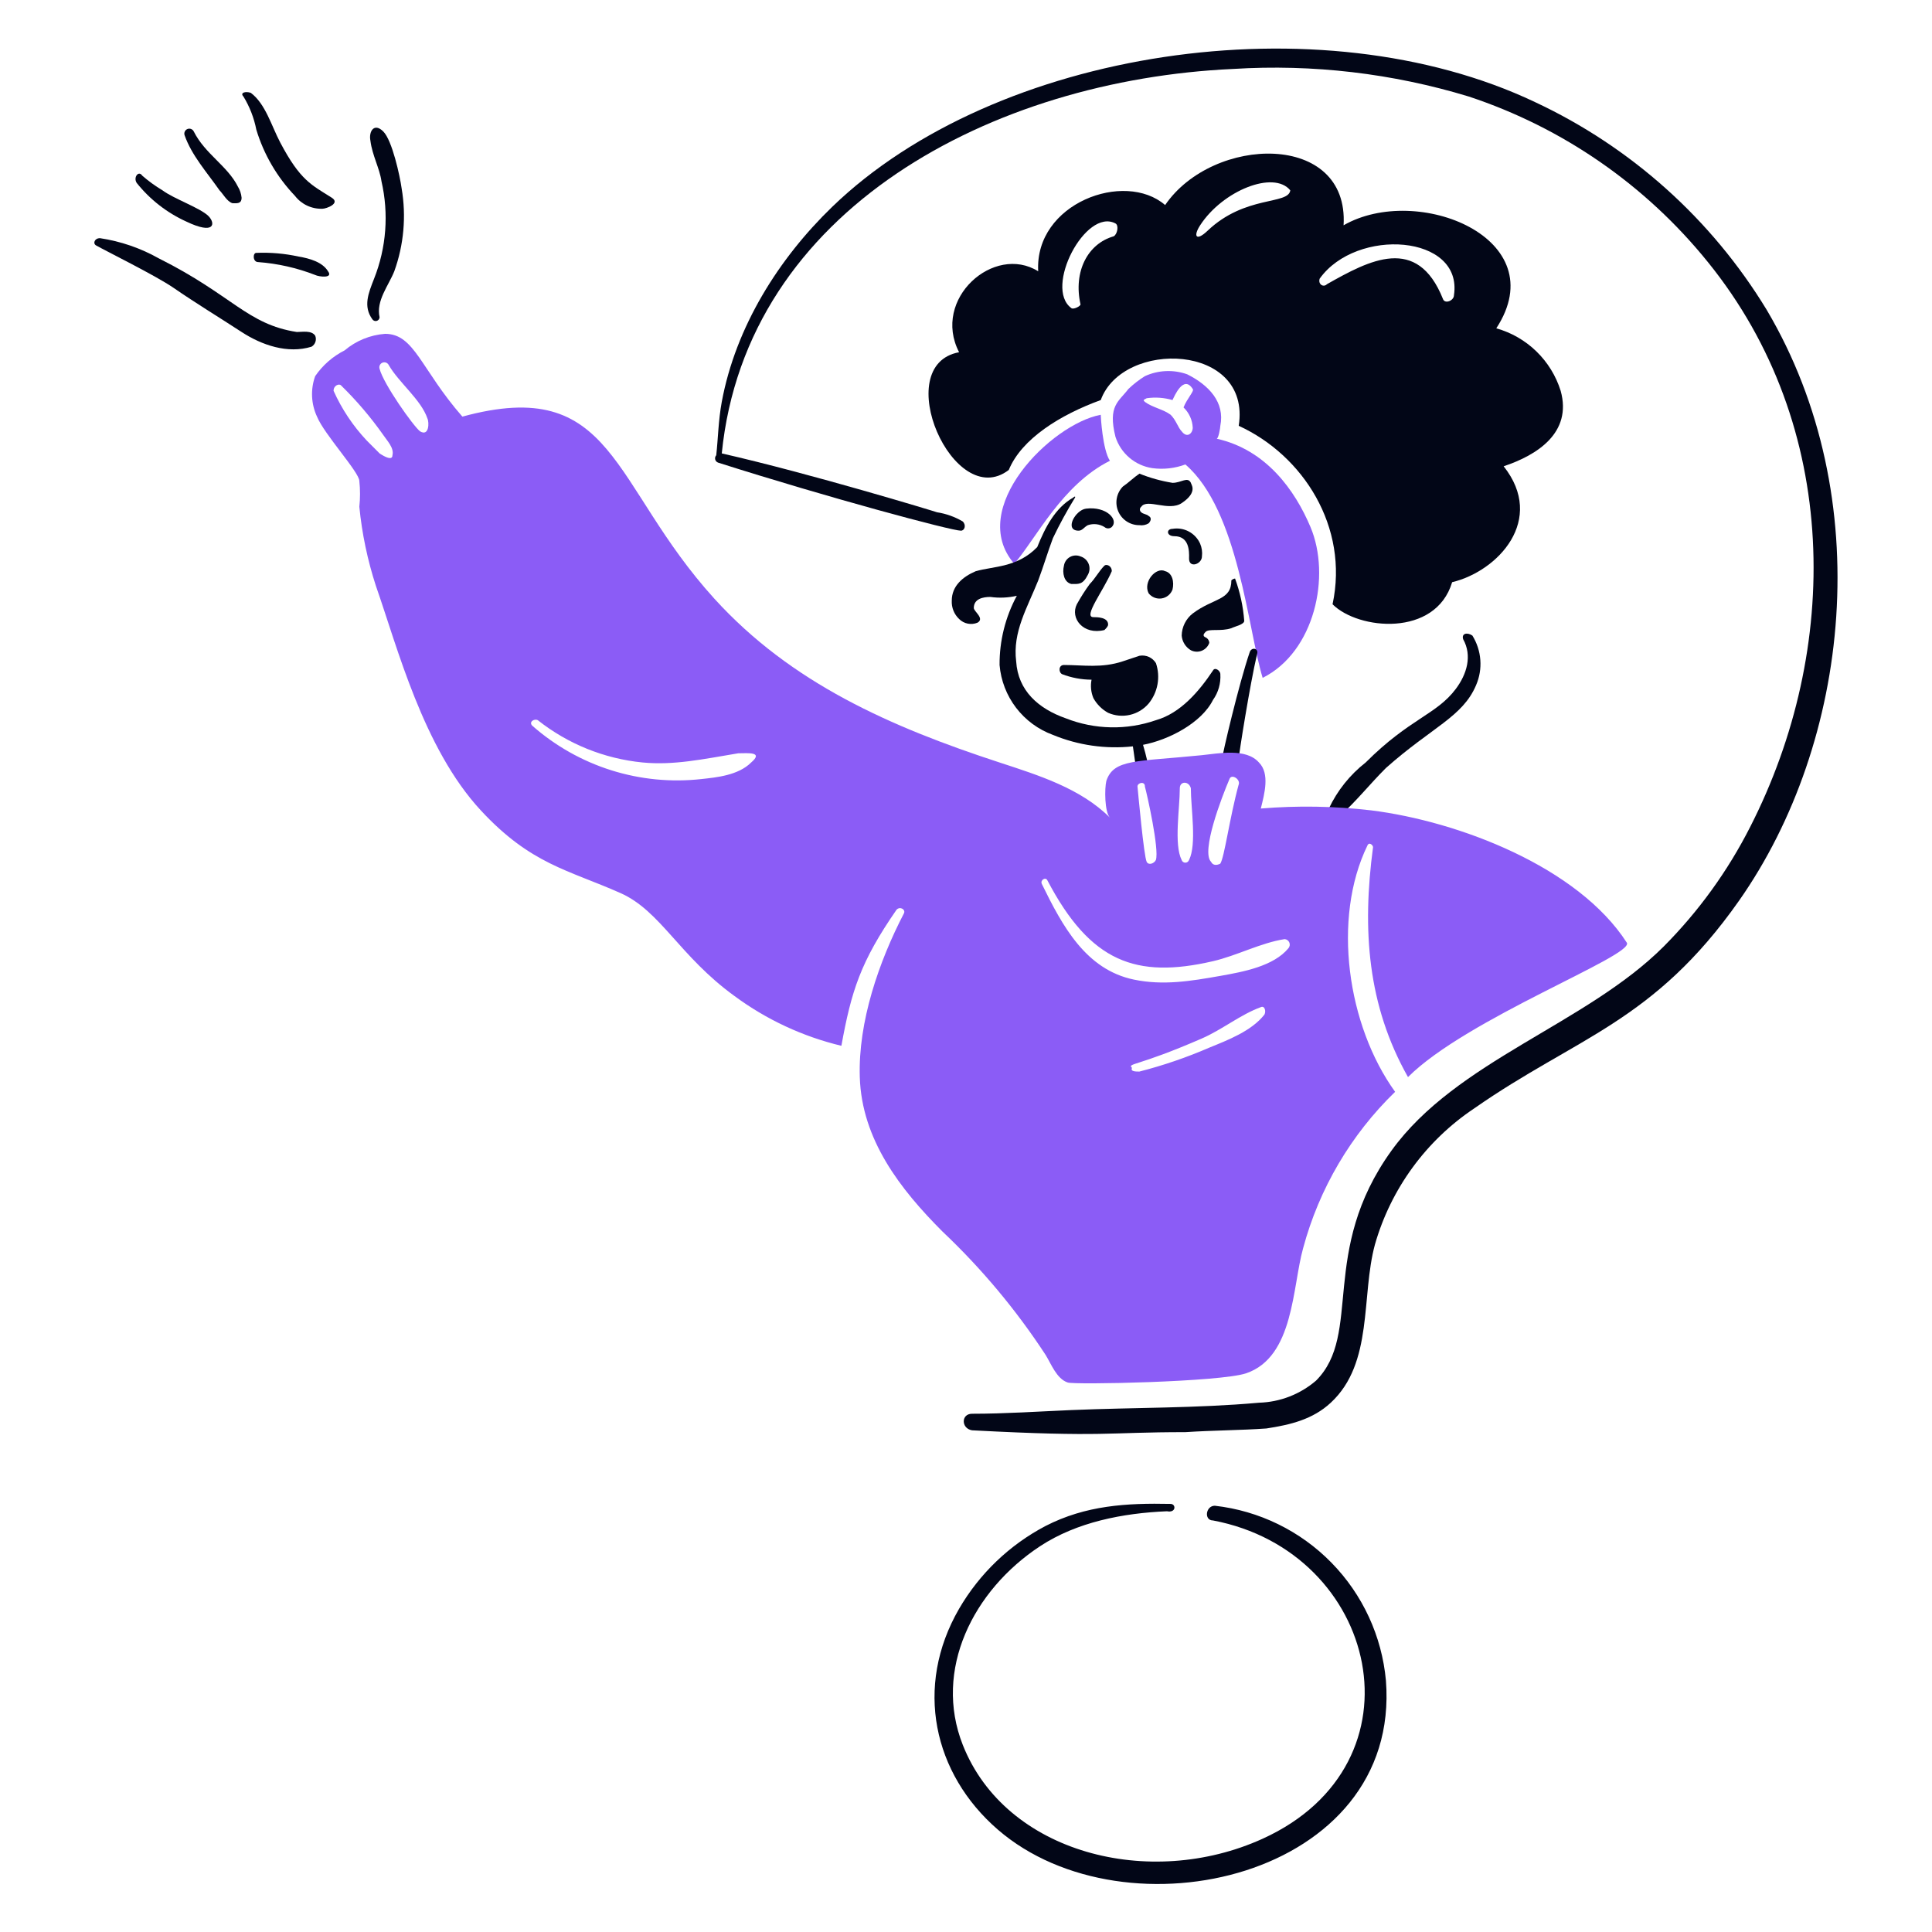
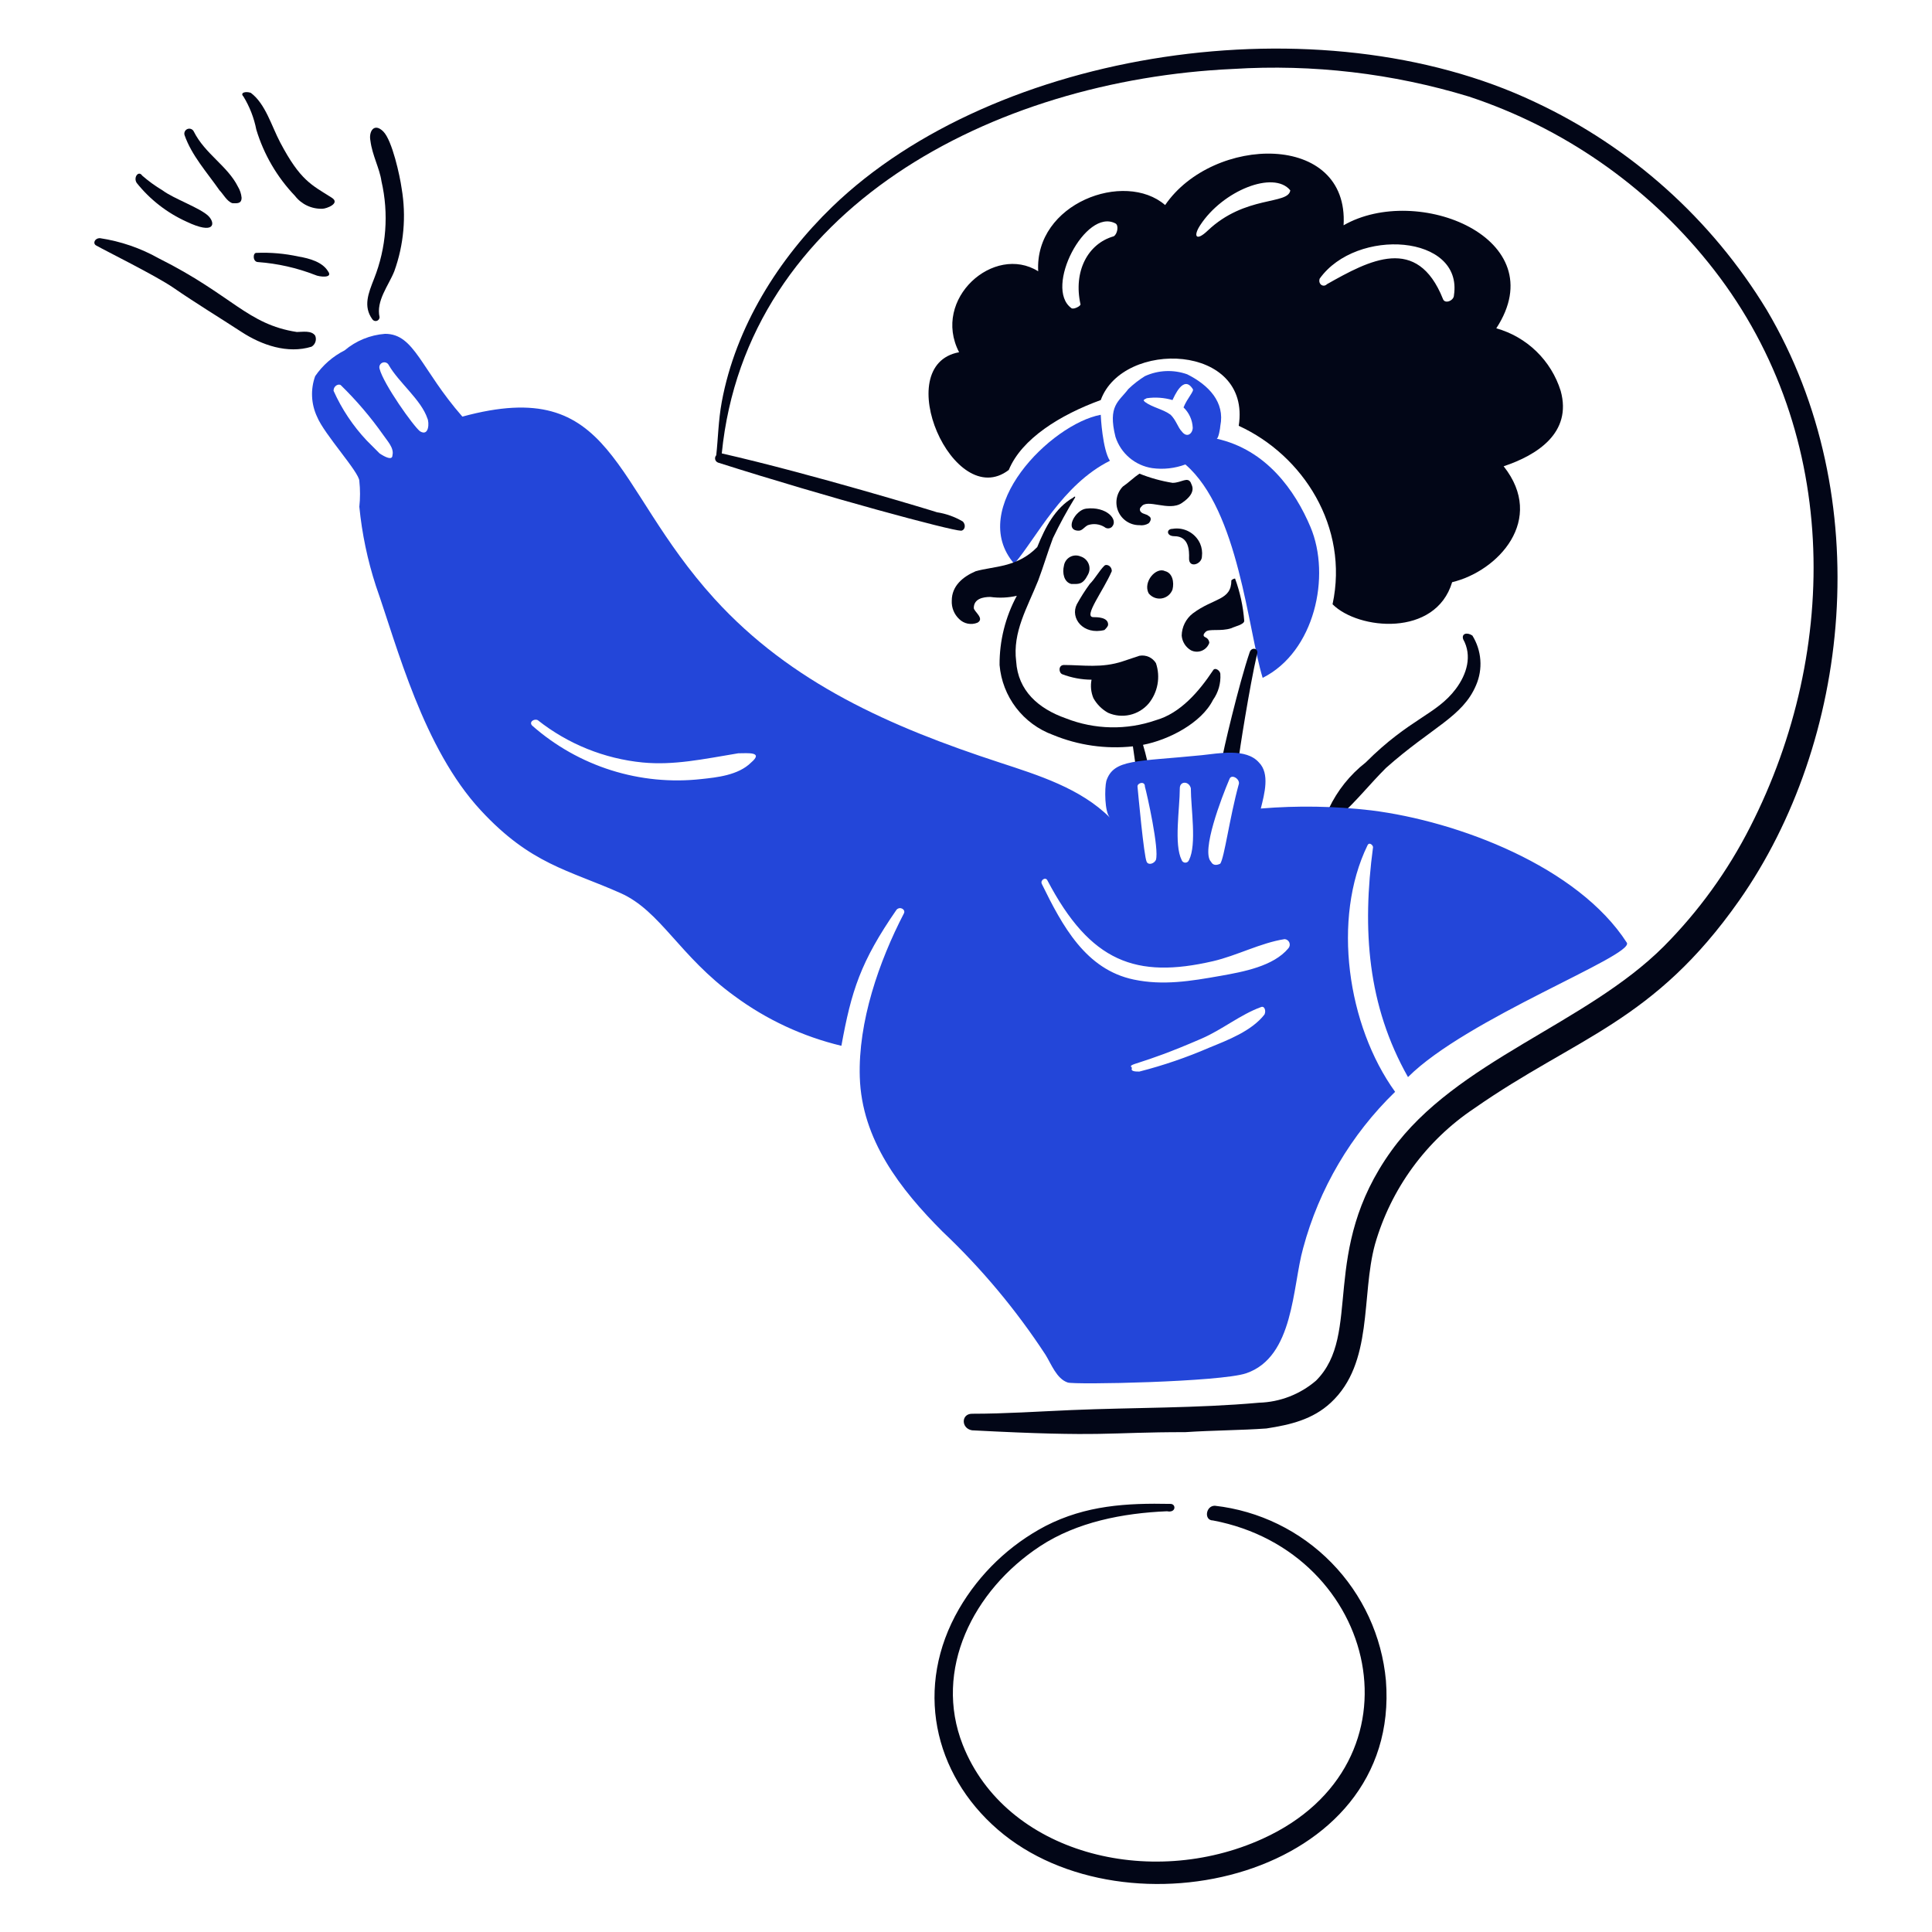
<svg xmlns="http://www.w3.org/2000/svg" width="200" height="200" viewBox="0 0 200 200" fill="none">
  <path d="M161.561 40.462C161.077 38.913 160.214 37.51 159.05 36.379C157.886 35.248 156.458 34.426 154.896 33.987C160.99 24.655 146.706 18.941 139.088 23.322C139.66 13.609 125.567 13.99 120.615 21.227C116.425 17.608 107.093 21.036 107.474 28.083C102.903 25.226 96.428 30.94 99.285 36.463C92.048 37.796 98.713 53.031 104.427 48.651C105.76 45.414 109.759 42.938 113.949 41.414C116.235 35.129 129.566 35.514 128.233 44.08C134.899 47.128 139.66 54.555 137.946 62.554C140.612 65.22 148.611 65.982 150.325 60.269C155.086 59.126 160.038 53.793 155.657 48.269C159.085 47.128 162.771 44.824 161.561 40.462ZM136.613 28.845C140.421 23.512 151.467 24.274 150.513 30.559C150.513 31.13 149.561 31.511 149.371 30.94C146.704 24.274 141.753 26.94 137.371 29.416C136.993 29.8 136.422 29.416 136.613 28.845ZM115.282 24.464C112.616 25.226 111.093 28.083 111.854 31.511C111.854 31.701 111.093 32.082 110.902 31.892C108.045 29.797 112.385 21.492 115.473 23.131C115.849 23.331 115.663 24.274 115.282 24.464ZM125 23.893C123.829 25.007 123.491 24.474 124.238 23.322C126.568 19.732 131.856 17.608 133.57 19.703C133.375 21.227 128.9 20.176 125 23.893Z" fill="#020617" />
-   <path d="M113.949 42.938C108.807 43.89 100.049 52.651 104.998 58.364C107.284 55.698 109.95 50.175 114.898 47.699C114.14 46.556 113.949 43.128 113.949 42.938Z" fill="#8B5CF6" />
-   <path d="M135.66 54.555C134.065 50.776 131.09 46.555 125.947 45.414C126.138 45.414 126.328 44.271 126.328 44.08C126.818 41.633 125.128 39.863 122.9 38.748C121.471 38.239 119.9 38.307 118.52 38.938C117.904 39.322 117.33 39.769 116.806 40.271C115.824 41.581 114.66 41.971 115.473 45.223C115.743 46.064 116.243 46.813 116.916 47.385C117.589 47.957 118.408 48.33 119.282 48.461C120.439 48.618 121.616 48.487 122.71 48.08C128.233 52.841 129.185 65.22 130.71 70.172C136.091 67.481 137.805 59.637 135.66 54.555ZM123.472 40.271C123.662 40.462 122.9 41.224 122.519 42.176C123.094 42.726 123.435 43.476 123.472 44.271C123.472 44.842 122.9 45.414 122.329 44.652C121.948 44.271 121.758 43.509 121.186 42.938C120.424 42.366 119.286 42.176 118.52 41.605C118.33 41.414 118.33 41.414 118.71 41.224C119.602 41.097 120.512 41.162 121.377 41.414C121.567 41.033 122.519 38.748 123.472 40.271Z" fill="#8B5CF6" />
+   <path d="M113.949 42.938C108.807 43.89 100.049 52.651 104.998 58.364C107.284 55.698 109.95 50.175 114.898 47.699C114.14 46.556 113.949 43.128 113.949 42.938Z" fill="#2346D9" />
+   <path d="M135.66 54.555C134.065 50.776 131.09 46.555 125.947 45.414C126.138 45.414 126.328 44.271 126.328 44.08C126.818 41.633 125.128 39.863 122.9 38.748C121.471 38.239 119.9 38.307 118.52 38.938C117.904 39.322 117.33 39.769 116.806 40.271C115.824 41.581 114.66 41.971 115.473 45.223C115.743 46.064 116.243 46.813 116.916 47.385C117.589 47.957 118.408 48.33 119.282 48.461C120.439 48.618 121.616 48.487 122.71 48.08C128.233 52.841 129.185 65.22 130.71 70.172C136.091 67.481 137.805 59.637 135.66 54.555ZM123.472 40.271C123.662 40.462 122.9 41.224 122.519 42.176C123.094 42.726 123.435 43.476 123.472 44.271C123.472 44.842 122.9 45.414 122.329 44.652C121.948 44.271 121.758 43.509 121.186 42.938C120.424 42.366 119.286 42.176 118.52 41.605C118.33 41.414 118.33 41.414 118.71 41.224C119.602 41.097 120.512 41.162 121.377 41.414C121.567 41.033 122.519 38.748 123.472 40.271Z" fill="#2346D9" />
  <path d="M117.758 80.646V80.631C117.727 80.641 117.725 80.646 117.758 80.646Z" fill="#020617" />
  <path d="M125.567 69.41C124.107 71.6 122.193 73.829 119.667 74.552C116.633 75.605 113.323 75.537 110.335 74.362C107.496 73.362 105.383 71.505 105.193 68.462C104.812 65.415 106.335 62.939 107.478 60.082C108.049 58.559 108.43 57.225 109.002 55.702C109.689 54.266 110.452 52.867 111.287 51.512C111.333 51.44 111.287 51.322 111.097 51.512C109.239 52.573 108.213 54.56 107.375 56.633C105.319 58.762 102.847 58.603 101.003 59.133C99.67 59.704 98.527 60.656 98.527 62.18C98.509 62.533 98.568 62.886 98.699 63.214C98.831 63.542 99.032 63.837 99.289 64.08C99.533 64.324 99.843 64.49 100.181 64.558C100.519 64.626 100.87 64.592 101.189 64.461C101.963 64.022 100.808 63.302 100.808 62.938C100.808 61.986 101.761 61.795 102.522 61.795C103.435 61.923 104.363 61.882 105.261 61.676C104.073 63.877 103.459 66.341 103.475 68.842C103.611 70.449 104.203 71.983 105.182 73.265C106.161 74.546 107.486 75.522 109 76.076C111.616 77.157 114.462 77.565 117.277 77.263C117.437 78.386 117.597 79.508 117.758 80.631C118.196 80.527 118.643 80.468 119.093 80.456C118.911 79.323 118.655 78.203 118.325 77.104C120.965 76.604 124.371 74.852 125.569 72.457C126.121 71.682 126.389 70.741 126.33 69.791C126.328 69.41 125.757 69.029 125.567 69.41Z" fill="#020617" />
  <path d="M151.467 66.172C152.42 67.886 151.848 69.791 150.706 71.314C148.698 73.991 145.937 74.369 141.374 78.932C139.75 80.2 138.446 81.831 137.565 83.694C137.184 84.455 137.946 85.027 138.707 84.455C140.421 82.932 141.755 81.218 143.469 79.504C148.24 75.263 151.417 74.212 152.801 70.934C153.158 70.11 153.31 69.212 153.243 68.316C153.177 67.421 152.894 66.555 152.42 65.792C151.848 65.411 151.277 65.6 151.467 66.172Z" fill="#020617" />
  <path d="M128.233 78.552C128.233 78.171 129.376 70.934 130.133 67.696C130.324 67.125 129.567 66.936 129.372 67.506C128.257 70.753 126.515 78.171 126.515 78.552H128.233Z" fill="#020617" />
  <path d="M114.33 58.554C113.759 59.126 113.378 59.888 112.807 60.459C112.319 61.129 111.874 61.829 111.473 62.554C110.754 63.992 112.132 65.77 114.33 65.22C114.521 65.03 114.711 64.839 114.711 64.649C114.711 63.887 113.568 63.887 113.187 63.887C112.096 63.887 114.222 61.157 115.092 59.126C115.092 58.554 114.521 58.364 114.33 58.554Z" fill="#020617" />
  <path d="M119.663 68.648C119.488 68.363 119.23 68.138 118.924 68.001C118.618 67.865 118.278 67.825 117.949 67.886L116.235 68.458C114.04 69.189 112.108 68.839 110.14 68.839C109.569 68.839 109.569 69.6 109.95 69.791C110.923 70.164 111.955 70.357 112.997 70.362C112.871 71.002 112.937 71.665 113.187 72.267C113.542 72.908 114.07 73.436 114.711 73.79C115.419 74.101 116.209 74.176 116.963 74.005C117.717 73.833 118.397 73.424 118.901 72.838C119.373 72.262 119.691 71.575 119.824 70.842C119.958 70.109 119.902 69.354 119.663 68.648Z" fill="#020617" />
  <path d="M111.664 54.936C112.045 54.936 112.235 54.555 112.616 54.365C112.898 54.269 113.198 54.236 113.494 54.269C113.79 54.302 114.076 54.4 114.33 54.555C114.435 54.647 114.571 54.698 114.711 54.698C114.851 54.698 114.987 54.647 115.092 54.555C115.832 53.815 114.549 52.389 112.426 52.655C111.31 52.788 110.136 54.936 111.664 54.936Z" fill="#020617" />
  <path d="M121.567 55.507C123.091 55.507 123.116 57.013 123.091 57.793C123.056 58.876 124.424 58.412 124.424 57.602C124.481 57.149 124.415 56.688 124.233 56.269C123.992 55.735 123.581 55.296 123.065 55.021C122.548 54.745 121.954 54.648 121.377 54.746C120.721 54.746 120.731 55.507 121.567 55.507Z" fill="#020617" />
  <path d="M120.615 59.126C119.682 58.659 118.304 60.218 118.901 61.411C119.058 61.613 119.265 61.769 119.503 61.864C119.74 61.958 119.999 61.988 120.251 61.949C120.504 61.91 120.741 61.804 120.939 61.643C121.137 61.481 121.288 61.27 121.377 61.03C121.567 60.268 121.377 59.316 120.615 59.126Z" fill="#020617" />
  <path d="M111.854 57.6C111.68 57.526 111.491 57.493 111.303 57.503C111.114 57.514 110.93 57.566 110.765 57.658C110.599 57.75 110.457 57.879 110.349 58.034C110.241 58.189 110.169 58.366 110.14 58.553C109.95 59.314 110.14 60.266 110.902 60.453C111.628 60.453 112.084 60.566 112.616 59.501C112.713 59.33 112.77 59.139 112.784 58.943C112.797 58.746 112.766 58.55 112.693 58.367C112.619 58.184 112.506 58.021 112.361 57.888C112.216 57.755 112.042 57.657 111.854 57.6Z" fill="#020617" />
  <path d="M121.186 155.683C116.613 155.588 112.404 155.83 108.236 157.968C104.505 159.926 101.403 162.896 99.285 166.538C94.615 174.604 96.617 183.618 103.285 189.392C116.558 200.892 145.063 194.339 143.47 173.966C143.05 169.373 141.059 165.065 137.832 161.769C134.606 158.473 130.341 156.39 125.758 155.873C124.806 155.873 124.615 157.397 125.568 157.397C142.708 160.64 147.838 182.557 130.71 190.344C119.01 195.665 104.09 191.844 99.667 180.632C96.606 172.873 100.724 164.632 107.667 160.063C111.467 157.563 116.238 156.635 120.808 156.445C121.758 156.635 121.757 155.7 121.186 155.683Z" fill="#020617" />
  <path d="M182.891 32.082C177.189 22.698 168.839 15.211 158.891 10.562C136.627 -0.007 103.041 5.084 86.144 21.417C80.624 26.753 76.16 33.817 74.717 41.605C74.363 43.514 74.336 45.414 74.146 47.128C74.094 47.185 74.056 47.255 74.037 47.33C74.018 47.405 74.017 47.484 74.036 47.56C74.055 47.635 74.092 47.705 74.145 47.762C74.197 47.819 74.263 47.863 74.336 47.889C85.736 51.517 98.479 54.936 99.475 54.936C99.856 54.936 100.047 54.365 99.666 53.984C98.846 53.5 97.941 53.177 97 53.031C96.8 52.952 83.9 49.025 74.718 46.937C77.249 21.626 102.808 8.264 127.662 7.137C135.893 6.624 144.149 7.59 152.039 9.99C161.768 13.205 170.365 19.157 176.8 27.131C190.565 44.131 190.547 67.246 181.18 85.598C178.862 90.167 175.842 94.344 172.229 97.977C164.161 106.046 150.762 109.795 144.043 119.117C136.528 129.544 141.076 138.082 136.235 142.923C134.588 144.338 132.505 145.145 130.335 145.208C123.86 145.788 117.381 145.695 110.909 145.97C107.479 146.116 104.053 146.351 100.625 146.351C99.482 146.351 99.482 147.875 100.625 148.065C114.486 148.795 114.425 148.255 122.717 148.255C125.574 148.065 128.43 148.065 131.097 147.875C133.572 147.494 135.884 146.951 137.762 145.208C142.206 141.085 140.878 134.181 142.333 128.83C143.983 123.062 147.628 118.068 152.617 114.737C163.242 107.321 171.179 105.842 180.042 93.216C191.517 76.858 194.405 51.537 182.891 32.082Z" fill="#020617" />
  <path d="M39.294 32.844C38.913 31.13 40.211 29.593 40.817 28.083C41.806 25.34 42.068 22.388 41.579 19.513C41.4 18.213 40.599 14.533 39.679 13.613C38.726 12.661 38.155 13.613 38.345 14.565C38.536 16.089 39.298 17.422 39.488 18.755C40.262 22.119 39.997 25.639 38.726 28.849C38.131 30.363 37.584 31.705 38.536 33.038C38.581 33.113 38.65 33.171 38.731 33.204C38.812 33.237 38.902 33.243 38.987 33.222C39.072 33.2 39.147 33.151 39.203 33.084C39.258 33.016 39.29 32.932 39.294 32.844Z" fill="#020617" />
  <path d="M25.2 9.99C25.844 11.044 26.296 12.205 26.533 13.418C27.31 15.986 28.68 18.334 30.533 20.274C30.868 20.709 31.302 21.057 31.799 21.289C32.296 21.521 32.842 21.631 33.39 21.608C33.771 21.608 35.28 21.059 34.342 20.465C32.229 19.128 31.083 18.682 29.009 14.751C28.095 13.017 27.486 10.751 25.962 9.609C25.391 9.419 24.82 9.609 25.2 9.99Z" fill="#020617" />
  <path d="M19.106 13.99C19.84 16.09 21.392 17.799 22.725 19.703C23.106 20.084 23.486 20.846 24.058 21.036C24.488 21.036 25.01 21.136 25.01 20.465C24.971 20.06 24.84 19.669 24.629 19.322C23.552 17.168 21.223 15.938 20.058 13.609C20.001 13.492 19.902 13.401 19.781 13.354C19.66 13.307 19.525 13.308 19.405 13.356C19.284 13.404 19.186 13.497 19.131 13.614C19.075 13.732 19.066 13.866 19.106 13.99Z" fill="#020617" />
  <path d="M14.155 18.941C15.529 20.661 17.291 22.032 19.297 22.941C22.284 24.366 22.304 23.091 21.582 22.369C20.738 21.526 17.998 20.586 16.821 19.703C16.077 19.259 15.374 18.749 14.721 18.18C14.345 17.608 13.774 18.37 14.155 18.941Z" fill="#020617" />
  <path d="M9.965 25.417C10.919 25.962 16.149 28.545 17.965 29.797C20.225 31.357 22.71 32.868 25.011 34.368C27.092 35.723 29.772 36.653 32.248 35.891C32.439 35.779 32.582 35.601 32.652 35.391C32.722 35.181 32.714 34.953 32.629 34.749C32.248 34.177 31.296 34.368 30.729 34.368C25.588 33.577 24.059 30.557 16.445 26.75C14.558 25.687 12.493 24.977 10.351 24.655C9.774 24.655 9.584 25.226 9.965 25.417Z" fill="#020617" />
  <path d="M26.724 27.131C28.746 27.281 30.734 27.73 32.624 28.464C33.005 28.654 34.524 28.845 33.957 28.083C33.386 27.131 32.057 26.75 30.91 26.559C29.473 26.244 28 26.116 26.53 26.178C26.153 26.178 26.153 27.131 26.724 27.131Z" fill="#020617" />
-   <path d="M168.417 97.6C163.355 89.726 150.972 85.016 141.945 83.888C138.152 83.446 134.324 83.382 130.518 83.698C130.899 82.174 131.47 80.079 130.328 78.936C128.995 77.413 126.14 78.001 124.428 78.175C117.618 78.862 115.288 78.551 114.528 80.841C114.337 81.603 114.337 84.078 114.908 84.65C111.861 81.603 107.488 80.25 103.482 78.936C92.163 75.236 81.887 70.705 73.962 61.987C63.17 50.116 63.673 38.817 47.864 43.128C43.545 38.192 42.912 34.558 39.864 34.558C38.322 34.673 36.855 35.273 35.674 36.272C34.45 36.89 33.402 37.807 32.627 38.938C32.134 40.305 32.203 41.811 32.817 43.128C33.565 44.967 37.198 48.887 37.198 49.794C37.293 50.68 37.293 51.574 37.198 52.46C37.472 55.243 38.047 57.989 38.912 60.649C41.14 67.002 43.812 77.455 49.767 83.884C54.953 89.484 58.827 90.045 64.241 92.454C68.389 94.3 70.317 98.965 76.049 103.119C79.352 105.555 83.109 107.304 87.1 108.261C88.132 102.586 89.075 99.569 92.814 94.168C93.194 93.787 93.772 94.168 93.575 94.549C90.984 99.541 88.825 105.785 89.005 111.499C89.205 117.974 93.194 123.116 97.575 127.499C101.617 131.321 105.196 135.603 108.24 140.259C108.825 141.203 109.382 142.734 110.525 143.115C111.164 143.371 126.341 143.066 128.999 142.163C133.96 140.478 133.775 133.216 134.899 129.213C136.553 123.056 139.844 117.462 144.422 113.025C139.47 106.168 137.87 95.086 141.565 87.505C141.752 87.122 142.137 87.505 142.137 87.695C140.994 96.265 141.565 104.074 145.755 111.501C151.819 105.434 169.1 98.955 168.417 97.6ZM39.294 46.937L37.961 45.6C36.54 44.088 35.381 42.351 34.532 40.458C34.532 39.887 35.104 39.696 35.294 39.887C36.908 41.463 38.375 43.185 39.675 45.029C40.055 45.6 40.817 46.362 40.627 47.124C40.627 47.7 39.865 47.318 39.294 46.937ZM39.294 38.177C39.254 38.053 39.263 37.919 39.319 37.801C39.374 37.684 39.472 37.591 39.593 37.543C39.713 37.495 39.848 37.494 39.969 37.541C40.09 37.588 40.189 37.679 40.246 37.796C41.27 39.588 43.602 41.39 44.246 43.319C44.437 43.7 44.437 45.219 43.485 44.652C42.816 44.151 39.684 39.738 39.294 38.177ZM72.622 80.646C69.478 80.999 66.294 80.689 63.277 79.738C60.259 78.787 57.474 77.215 55.1 75.123C54.719 74.743 55.29 74.362 55.671 74.552C58.795 77.023 62.563 78.543 66.527 78.932C69.748 79.24 72.738 78.595 76.427 77.98C77.379 77.98 79.093 77.79 77.76 78.932C76.431 80.266 74.149 80.482 72.622 80.646ZM124.422 107.5C126.532 106.581 128.422 105.024 130.516 104.262C130.897 104.072 131.088 104.643 130.897 105.024C129.564 106.738 127.083 107.676 125.184 108.452C122.841 109.467 120.421 110.295 117.947 110.928C117.566 110.928 116.994 110.928 117.185 110.547C116.685 110.044 117.655 110.447 124.424 107.5H124.422ZM126.322 101.024C123.27 101.565 120.406 102.04 117.371 101.405C112.397 100.365 109.982 95.864 107.849 91.505C107.662 91.122 108.222 90.747 108.42 91.124C112.878 99.618 117.615 101.337 125.561 99.504C128.036 98.932 130.512 97.599 132.988 97.218C133.095 97.226 133.197 97.264 133.283 97.327C133.369 97.391 133.435 97.477 133.475 97.576C133.515 97.675 133.526 97.783 133.507 97.889C133.488 97.994 133.44 98.092 133.369 98.171C131.821 100.032 128.706 100.6 126.328 101.024H126.322ZM128.227 81.218C127.274 84.71 126.755 88.758 126.322 89.407C125.941 89.597 125.561 89.597 125.37 89.217C124.313 88.159 126.454 82.561 127.275 80.646C127.471 80.075 128.423 80.646 128.233 81.218H128.227ZM123.085 89.026C123.059 89.107 123.008 89.177 122.94 89.227C122.871 89.277 122.789 89.304 122.704 89.304C122.619 89.304 122.537 89.277 122.468 89.227C122.4 89.177 122.349 89.107 122.323 89.026C121.509 87.398 122.133 83.695 122.133 81.599C122.133 80.837 123.085 80.837 123.275 81.599C123.281 83.7 123.9 87.4 123.091 89.026H123.085ZM118.514 81.408C118.733 82.176 120.023 87.927 119.657 89.026C119.466 89.407 118.895 89.597 118.704 89.217C118.41 88.628 117.817 82.058 117.752 81.408C117.758 81.027 118.52 80.837 118.52 81.408H118.514Z" fill="#8B5CF6" />
+   <path d="M168.417 97.6C163.355 89.726 150.972 85.016 141.945 83.888C138.152 83.446 134.324 83.382 130.518 83.698C130.899 82.174 131.47 80.079 130.328 78.936C128.995 77.413 126.14 78.001 124.428 78.175C117.618 78.862 115.288 78.551 114.528 80.841C114.337 81.603 114.337 84.078 114.908 84.65C111.861 81.603 107.488 80.25 103.482 78.936C92.163 75.236 81.887 70.705 73.962 61.987C63.17 50.116 63.673 38.817 47.864 43.128C43.545 38.192 42.912 34.558 39.864 34.558C38.322 34.673 36.855 35.273 35.674 36.272C34.45 36.89 33.402 37.807 32.627 38.938C32.134 40.305 32.203 41.811 32.817 43.128C33.565 44.967 37.198 48.887 37.198 49.794C37.293 50.68 37.293 51.574 37.198 52.46C37.472 55.243 38.047 57.989 38.912 60.649C41.14 67.002 43.812 77.455 49.767 83.884C54.953 89.484 58.827 90.045 64.241 92.454C68.389 94.3 70.317 98.965 76.049 103.119C79.352 105.555 83.109 107.304 87.1 108.261C88.132 102.586 89.075 99.569 92.814 94.168C93.194 93.787 93.772 94.168 93.575 94.549C90.984 99.541 88.825 105.785 89.005 111.499C89.205 117.974 93.194 123.116 97.575 127.499C101.617 131.321 105.196 135.603 108.24 140.259C108.825 141.203 109.382 142.734 110.525 143.115C111.164 143.371 126.341 143.066 128.999 142.163C133.96 140.478 133.775 133.216 134.899 129.213C136.553 123.056 139.844 117.462 144.422 113.025C139.47 106.168 137.87 95.086 141.565 87.505C141.752 87.122 142.137 87.505 142.137 87.695C140.994 96.265 141.565 104.074 145.755 111.501C151.819 105.434 169.1 98.955 168.417 97.6ZM39.294 46.937L37.961 45.6C36.54 44.088 35.381 42.351 34.532 40.458C34.532 39.887 35.104 39.696 35.294 39.887C36.908 41.463 38.375 43.185 39.675 45.029C40.055 45.6 40.817 46.362 40.627 47.124C40.627 47.7 39.865 47.318 39.294 46.937ZM39.294 38.177C39.254 38.053 39.263 37.919 39.319 37.801C39.374 37.684 39.472 37.591 39.593 37.543C39.713 37.495 39.848 37.494 39.969 37.541C40.09 37.588 40.189 37.679 40.246 37.796C41.27 39.588 43.602 41.39 44.246 43.319C44.437 43.7 44.437 45.219 43.485 44.652C42.816 44.151 39.684 39.738 39.294 38.177ZM72.622 80.646C69.478 80.999 66.294 80.689 63.277 79.738C60.259 78.787 57.474 77.215 55.1 75.123C54.719 74.743 55.29 74.362 55.671 74.552C58.795 77.023 62.563 78.543 66.527 78.932C69.748 79.24 72.738 78.595 76.427 77.98C77.379 77.98 79.093 77.79 77.76 78.932C76.431 80.266 74.149 80.482 72.622 80.646ZM124.422 107.5C126.532 106.581 128.422 105.024 130.516 104.262C130.897 104.072 131.088 104.643 130.897 105.024C129.564 106.738 127.083 107.676 125.184 108.452C122.841 109.467 120.421 110.295 117.947 110.928C117.566 110.928 116.994 110.928 117.185 110.547C116.685 110.044 117.655 110.447 124.424 107.5H124.422ZM126.322 101.024C123.27 101.565 120.406 102.04 117.371 101.405C112.397 100.365 109.982 95.864 107.849 91.505C107.662 91.122 108.222 90.747 108.42 91.124C112.878 99.618 117.615 101.337 125.561 99.504C128.036 98.932 130.512 97.599 132.988 97.218C133.095 97.226 133.197 97.264 133.283 97.327C133.369 97.391 133.435 97.477 133.475 97.576C133.515 97.675 133.526 97.783 133.507 97.889C133.488 97.994 133.44 98.092 133.369 98.171C131.821 100.032 128.706 100.6 126.328 101.024H126.322ZM128.227 81.218C127.274 84.71 126.755 88.758 126.322 89.407C125.941 89.597 125.561 89.597 125.37 89.217C124.313 88.159 126.454 82.561 127.275 80.646C127.471 80.075 128.423 80.646 128.233 81.218H128.227ZM123.085 89.026C123.059 89.107 123.008 89.177 122.94 89.227C122.871 89.277 122.789 89.304 122.704 89.304C122.619 89.304 122.537 89.277 122.468 89.227C122.4 89.177 122.349 89.107 122.323 89.026C121.509 87.398 122.133 83.695 122.133 81.599C122.133 80.837 123.085 80.837 123.275 81.599C123.281 83.7 123.9 87.4 123.091 89.026H123.085ZM118.514 81.408C118.733 82.176 120.023 87.927 119.657 89.026C119.466 89.407 118.895 89.597 118.704 89.217C118.41 88.628 117.817 82.058 117.752 81.408C117.758 81.027 118.52 80.837 118.52 81.408H118.514Z" fill="#2346D9" />
  <path d="M123.281 49.984C122.94 49.302 122.298 49.984 121.381 49.984C120.206 49.795 119.057 49.476 117.953 49.032C117.381 49.413 116.81 49.984 116.239 50.365C115.914 50.699 115.695 51.121 115.61 51.579C115.525 52.036 115.577 52.509 115.761 52.937C115.944 53.365 116.25 53.729 116.641 53.983C117.031 54.237 117.487 54.37 117.953 54.365C118.283 54.415 118.62 54.347 118.905 54.174C119.095 53.984 119.286 53.603 118.905 53.412C118.714 53.222 118.334 53.222 118.143 53.031C118.099 52.998 118.063 52.955 118.038 52.905C118.013 52.855 118 52.801 118 52.745C118 52.69 118.013 52.636 118.038 52.586C118.063 52.536 118.099 52.493 118.143 52.46C118.738 51.567 120.985 52.978 122.333 52.079C124.083 50.91 123.255 50.1 123.281 49.984Z" fill="#020617" />
  <path d="M127.852 59.888C127.708 59.908 127.574 59.975 127.471 60.078C127.471 62.178 125.649 61.873 123.471 63.506C123.123 63.778 122.839 64.125 122.642 64.52C122.444 64.915 122.337 65.35 122.328 65.792C122.352 66.104 122.452 66.405 122.617 66.67C122.783 66.935 123.01 67.156 123.28 67.315C123.453 67.403 123.643 67.453 123.837 67.461C124.031 67.47 124.225 67.437 124.405 67.365C124.585 67.293 124.748 67.183 124.882 67.043C125.017 66.903 125.12 66.736 125.185 66.553C125.18 66.432 125.142 66.315 125.075 66.214C125.007 66.113 124.914 66.033 124.804 65.982C124.452 65.836 124.613 65.601 124.804 65.411C125.167 65.047 126.368 65.397 127.47 65.03C127.851 64.839 128.803 64.649 128.803 64.268C128.689 62.771 128.369 61.297 127.852 59.888Z" fill="#020617" />
</svg>
